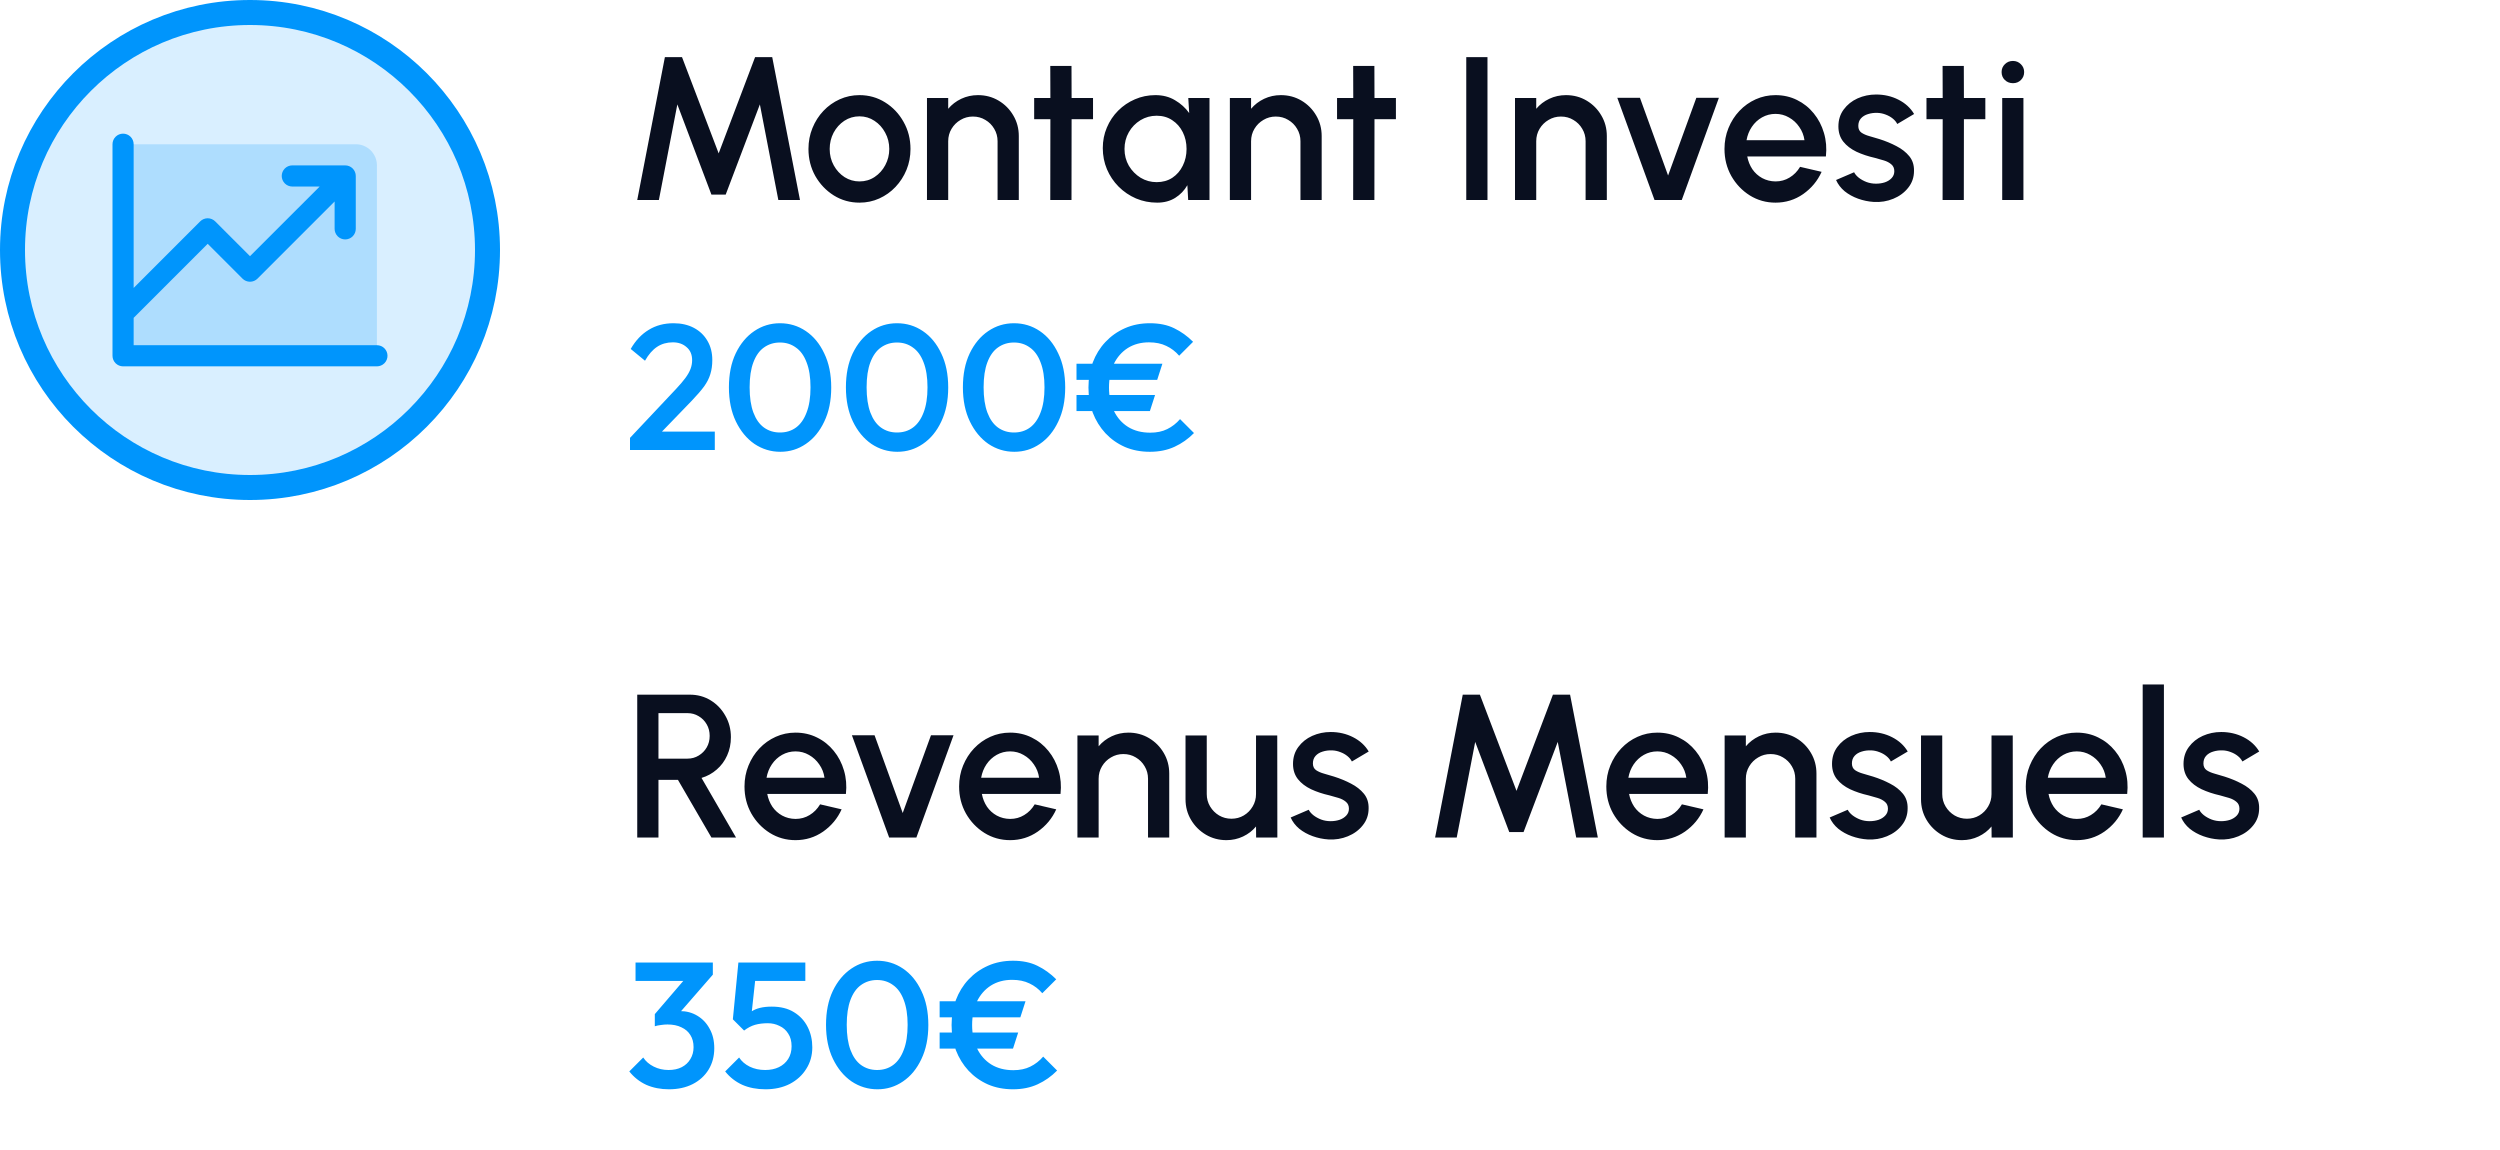
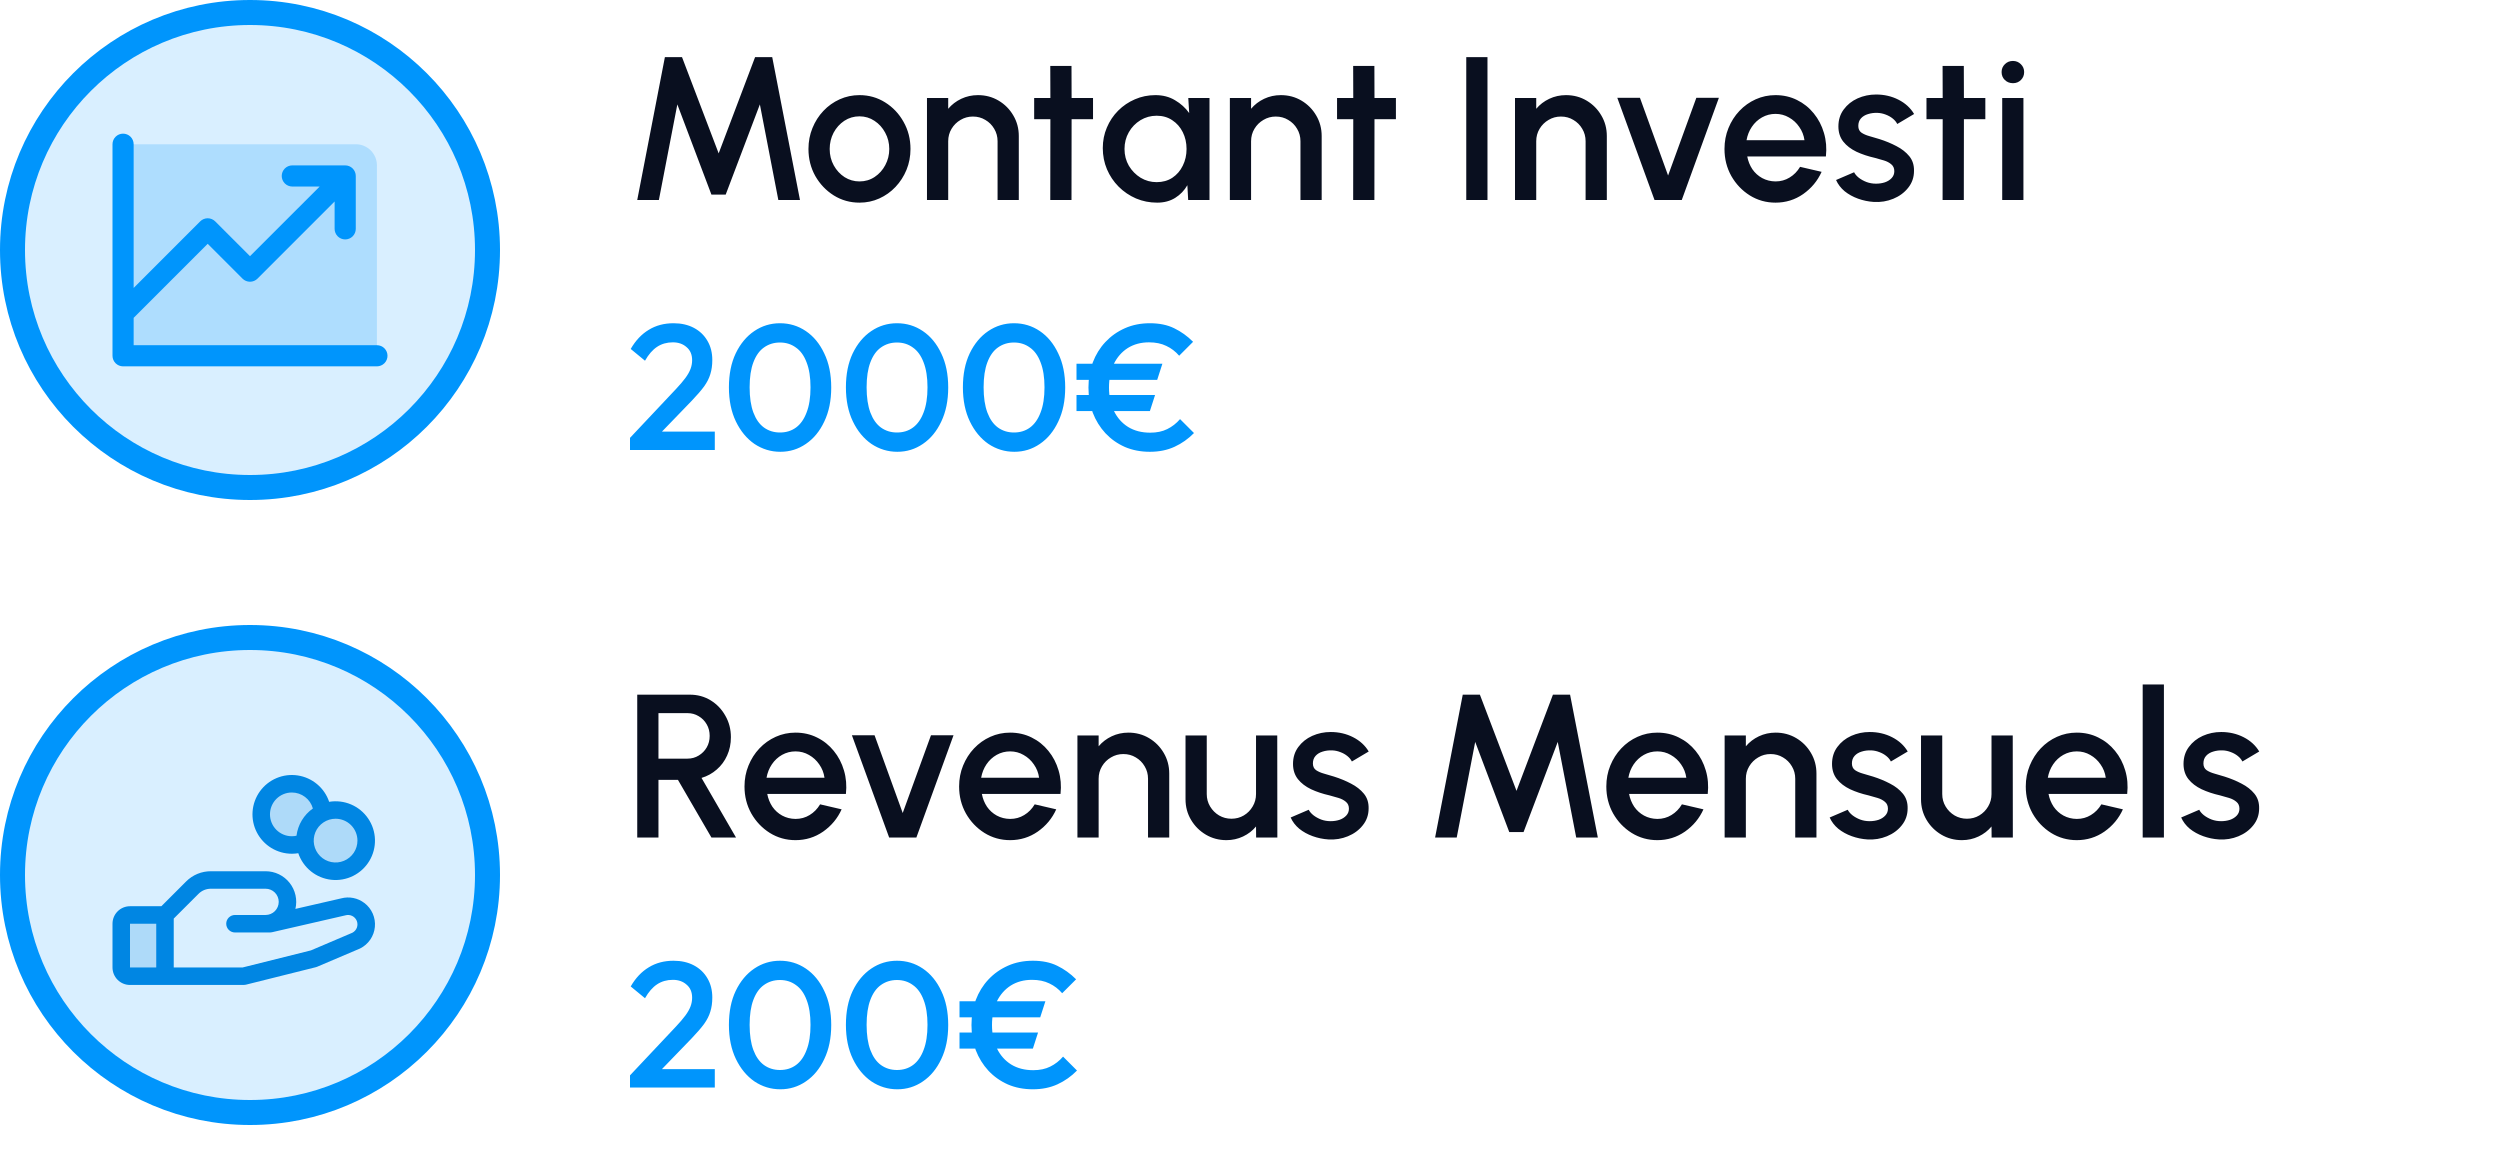
<svg xmlns="http://www.w3.org/2000/svg" width="200" height="92" viewBox="0 0 200 92" fill="none">
  <rect x="1" y="1" width="38" height="38" rx="19" fill="#D9EFFF" />
  <rect x="1" y="1" width="38" height="38" rx="19" stroke="#0095FC" stroke-width="2" />
  <path opacity="0.2" d="M30.154 13.231V28.462H9.846V11.539H28.462C28.91 11.539 29.341 11.717 29.658 12.034C29.976 12.352 30.154 12.782 30.154 13.231Z" fill="#0095FC" />
  <path d="M31 28.462C31 28.686 30.911 28.901 30.752 29.06C30.593 29.219 30.378 29.308 30.154 29.308H9.846C9.622 29.308 9.406 29.219 9.248 29.06C9.089 28.901 9 28.686 9 28.462V11.539C9 11.314 9.089 11.099 9.248 10.94C9.406 10.781 9.622 10.692 9.846 10.692C10.07 10.692 10.286 10.781 10.444 10.94C10.603 11.099 10.692 11.314 10.692 11.539V23.035L16.017 17.709C16.095 17.631 16.189 17.568 16.291 17.526C16.394 17.483 16.504 17.461 16.615 17.461C16.727 17.461 16.837 17.483 16.939 17.526C17.042 17.568 17.135 17.631 17.214 17.709L20 20.496L25.573 14.923H23.385C23.16 14.923 22.945 14.834 22.786 14.675C22.628 14.517 22.538 14.301 22.538 14.077C22.538 13.853 22.628 13.637 22.786 13.479C22.945 13.32 23.16 13.231 23.385 13.231H27.615C27.84 13.231 28.055 13.32 28.214 13.479C28.372 13.637 28.462 13.853 28.462 14.077V18.308C28.462 18.532 28.372 18.747 28.214 18.906C28.055 19.065 27.84 19.154 27.615 19.154C27.391 19.154 27.176 19.065 27.017 18.906C26.858 18.747 26.769 18.532 26.769 18.308V16.119L20.599 22.291C20.52 22.37 20.427 22.432 20.324 22.475C20.221 22.517 20.111 22.539 20 22.539C19.889 22.539 19.779 22.517 19.676 22.475C19.573 22.432 19.48 22.37 19.401 22.291L16.615 19.504L10.692 25.427V27.616H30.154C30.378 27.616 30.593 27.705 30.752 27.863C30.911 28.022 31 28.237 31 28.462Z" fill="#0095FC" />
+   <rect x="1" y="51" width="38" height="38" rx="19" fill="#D9EFFF" />
+   <rect x="1" y="51" width="38" height="38" rx="19" stroke="#0095FC" stroke-width="2" />
+   <path opacity="0.2" d="M10.4 73.198H13.199V78.097H10.4C10.214 78.097 10.036 78.023 9.905 77.892C9.774 77.761 9.7 77.583 9.7 77.397V73.898C9.7 73.712 9.774 73.534 9.905 73.403C10.036 73.272 10.214 73.198 10.4 73.198ZM26.847 64.799C26.483 64.8 26.125 64.881 25.797 65.037C25.773 64.511 25.581 64.007 25.248 63.6C24.916 63.192 24.462 62.902 23.952 62.773C23.442 62.644 22.904 62.682 22.418 62.882C21.931 63.082 21.522 63.434 21.251 63.884C20.98 64.335 20.861 64.861 20.912 65.384C20.963 65.908 21.18 66.401 21.533 66.791C21.886 67.181 22.355 67.447 22.871 67.55C23.387 67.653 23.922 67.587 24.397 67.362C24.419 67.841 24.581 68.303 24.864 68.691C25.146 69.078 25.536 69.375 25.985 69.543C26.434 69.711 26.922 69.744 27.39 69.637C27.858 69.53 28.283 69.288 28.615 68.942C28.946 68.595 29.169 68.159 29.254 67.687C29.34 67.215 29.285 66.728 29.097 66.287C28.909 65.846 28.595 65.47 28.195 65.206C27.795 64.941 27.326 64.8 26.847 64.799Z" fill="#0086E3" />
+   <path d="M29.15 72.241C28.89 72.04 28.587 71.903 28.264 71.839C27.942 71.775 27.609 71.785 27.292 71.871L23.632 72.712C23.717 72.353 23.72 71.978 23.639 71.617C23.559 71.257 23.398 70.918 23.169 70.629C22.94 70.338 22.648 70.104 22.315 69.943C21.982 69.782 21.617 69.699 21.248 69.699H16.868C16.5 69.698 16.136 69.77 15.796 69.91C15.457 70.051 15.148 70.258 14.889 70.518L12.91 72.498H10.4C10.028 72.498 9.672 72.645 9.41 72.908C9.147 73.171 9 73.527 9 73.898V77.397C9 77.768 9.147 78.124 9.41 78.387C9.672 78.65 10.028 78.797 10.4 78.797H19.498C19.555 78.797 19.612 78.79 19.668 78.776L25.267 77.376C25.302 77.368 25.337 77.356 25.371 77.341L28.771 75.894L28.81 75.877C29.137 75.713 29.416 75.47 29.623 75.168C29.83 74.867 29.956 74.518 29.99 74.154C30.025 73.79 29.966 73.424 29.82 73.089C29.673 72.754 29.444 72.463 29.154 72.241H29.15ZM10.4 73.898H12.499V77.397H10.4V73.898ZM28.197 74.616L24.872 76.032L19.411 77.397H13.899V73.487L15.879 71.509C16.008 71.378 16.163 71.275 16.332 71.204C16.502 71.134 16.684 71.098 16.868 71.098H21.248C21.526 71.098 21.793 71.209 21.99 71.406C22.187 71.603 22.298 71.87 22.298 72.148C22.298 72.427 22.187 72.694 21.99 72.891C21.793 73.087 21.526 73.198 21.248 73.198H18.798C18.613 73.198 18.435 73.272 18.303 73.403C18.172 73.534 18.098 73.712 18.098 73.898C18.098 74.083 18.172 74.261 18.303 74.393C18.435 74.524 18.613 74.598 18.798 74.598H21.598C21.65 74.597 21.703 74.592 21.754 74.58L27.616 73.232L27.643 73.225C27.822 73.175 28.013 73.194 28.179 73.276C28.345 73.359 28.475 73.5 28.544 73.673C28.612 73.846 28.614 74.037 28.55 74.212C28.485 74.386 28.358 74.53 28.194 74.616H28.197ZM23.347 68.299C23.52 68.299 23.693 68.285 23.863 68.257C24.055 68.827 24.407 69.33 24.875 69.707C25.344 70.084 25.911 70.318 26.509 70.383C27.107 70.448 27.711 70.34 28.249 70.073C28.788 69.805 29.239 69.389 29.548 68.873C29.858 68.358 30.014 67.764 29.997 67.163C29.98 66.562 29.791 65.978 29.452 65.481C29.114 64.983 28.641 64.593 28.088 64.357C27.535 64.12 26.926 64.047 26.332 64.145C26.148 63.596 25.815 63.108 25.371 62.736C24.927 62.364 24.389 62.121 23.816 62.035C23.243 61.949 22.657 62.022 22.123 62.248C21.589 62.473 21.128 62.841 20.79 63.312C20.452 63.782 20.25 64.337 20.207 64.915C20.163 65.492 20.28 66.071 20.545 66.587C20.809 67.102 21.211 67.535 21.705 67.837C22.2 68.139 22.768 68.299 23.347 68.299ZM28.596 67.249C28.596 67.595 28.494 67.933 28.302 68.221C28.109 68.509 27.836 68.733 27.516 68.865C27.197 68.998 26.845 69.033 26.505 68.965C26.166 68.898 25.854 68.731 25.61 68.486C25.365 68.242 25.198 67.93 25.131 67.59C25.063 67.251 25.098 66.899 25.23 66.579C25.363 66.26 25.587 65.987 25.875 65.794C26.162 65.602 26.501 65.499 26.847 65.499C27.311 65.499 27.756 65.684 28.084 66.012C28.412 66.34 28.596 66.785 28.596 67.249ZM23.347 63.4C23.729 63.4 24.1 63.525 24.404 63.756C24.708 63.986 24.929 64.31 25.031 64.678C24.673 64.93 24.371 65.254 24.145 65.63C23.919 66.005 23.774 66.424 23.719 66.859C23.597 66.885 23.472 66.899 23.347 66.899C22.883 66.899 22.438 66.715 22.11 66.387C21.782 66.058 21.598 65.614 21.598 65.149C21.598 64.685 21.782 64.24 22.11 63.912C22.438 63.584 22.883 63.4 23.347 63.4Z" fill="#0086E3" />
  <path d="M50.979 16L53.191 4.573H54.562L57.493 12.27L60.406 4.573H61.778L63.998 16H62.267L60.79 8.352L58.056 15.567H56.913L54.187 8.352L52.71 16H50.979ZM68.758 16.212C68.007 16.212 67.322 16.019 66.701 15.633C66.087 15.246 65.594 14.729 65.224 14.082C64.86 13.429 64.677 12.708 64.677 11.919C64.677 11.32 64.784 10.763 64.996 10.246C65.208 9.723 65.499 9.266 65.869 8.875C66.245 8.477 66.68 8.167 67.175 7.944C67.67 7.721 68.198 7.61 68.758 7.61C69.509 7.61 70.192 7.803 70.807 8.189C71.427 8.575 71.92 9.095 72.284 9.748C72.654 10.401 72.839 11.125 72.839 11.919C72.839 12.512 72.733 13.067 72.521 13.584C72.309 14.101 72.015 14.558 71.639 14.955C71.269 15.347 70.837 15.655 70.342 15.878C69.852 16.101 69.324 16.212 68.758 16.212ZM68.758 14.514C69.21 14.514 69.615 14.395 69.975 14.155C70.334 13.916 70.617 13.6 70.823 13.209C71.035 12.811 71.142 12.382 71.142 11.919C71.142 11.446 71.033 11.01 70.815 10.613C70.603 10.216 70.317 9.9 69.958 9.666C69.599 9.427 69.199 9.307 68.758 9.307C68.312 9.307 67.907 9.427 67.542 9.666C67.183 9.906 66.897 10.224 66.685 10.621C66.478 11.018 66.375 11.451 66.375 11.919C66.375 12.403 66.484 12.841 66.701 13.233C66.919 13.625 67.208 13.938 67.567 14.172C67.931 14.4 68.329 14.514 68.758 14.514ZM81.504 10.883V16H79.806V11.299C79.806 10.934 79.716 10.602 79.537 10.303C79.362 10.004 79.126 9.767 78.827 9.593C78.533 9.413 78.201 9.324 77.831 9.324C77.472 9.324 77.142 9.413 76.843 9.593C76.544 9.767 76.305 10.004 76.125 10.303C75.945 10.602 75.856 10.934 75.856 11.299V16H74.158V7.838H75.856V8.703C76.139 8.366 76.487 8.099 76.9 7.903C77.314 7.708 77.76 7.61 78.239 7.61C78.843 7.61 79.392 7.756 79.888 8.05C80.383 8.344 80.775 8.739 81.063 9.234C81.357 9.729 81.504 10.278 81.504 10.883ZM87.442 9.536H85.728L85.72 16H84.022L84.031 9.536H82.733V7.838H84.031L84.022 5.275H85.72L85.728 7.838H87.442V9.536ZM95.062 7.838H96.76V16H95.054L94.989 14.816C94.749 15.236 94.426 15.573 94.017 15.829C93.609 16.084 93.128 16.212 92.573 16.212C91.974 16.212 91.411 16.101 90.883 15.878C90.356 15.649 89.89 15.333 89.488 14.931C89.09 14.528 88.78 14.066 88.557 13.543C88.334 13.015 88.223 12.45 88.223 11.846C88.223 11.263 88.331 10.716 88.549 10.205C88.767 9.688 89.069 9.237 89.455 8.85C89.841 8.464 90.287 8.162 90.794 7.944C91.305 7.721 91.852 7.61 92.434 7.61C93.027 7.61 93.55 7.746 94.001 8.018C94.458 8.284 94.836 8.627 95.136 9.046L95.062 7.838ZM92.532 14.572C93.011 14.572 93.43 14.455 93.789 14.221C94.148 13.981 94.426 13.66 94.621 13.258C94.823 12.855 94.924 12.409 94.924 11.919C94.924 11.424 94.823 10.975 94.621 10.572C94.42 10.17 94.14 9.851 93.781 9.617C93.427 9.378 93.011 9.258 92.532 9.258C92.059 9.258 91.626 9.378 91.234 9.617C90.843 9.857 90.532 10.178 90.304 10.581C90.075 10.983 89.961 11.429 89.961 11.919C89.961 12.414 90.078 12.863 90.312 13.266C90.551 13.663 90.864 13.981 91.251 14.221C91.642 14.455 92.07 14.572 92.532 14.572ZM105.734 10.883V16H104.037V11.299C104.037 10.934 103.947 10.602 103.767 10.303C103.593 10.004 103.356 9.767 103.057 9.593C102.763 9.413 102.431 9.324 102.061 9.324C101.702 9.324 101.373 9.413 101.074 9.593C100.775 9.767 100.535 10.004 100.356 10.303C100.176 10.602 100.086 10.934 100.086 11.299V16H98.389V7.838H100.086V8.703C100.369 8.366 100.717 8.099 101.131 7.903C101.545 7.708 101.991 7.61 102.47 7.61C103.074 7.61 103.623 7.756 104.118 8.05C104.613 8.344 105.005 8.739 105.294 9.234C105.587 9.729 105.734 10.278 105.734 10.883ZM111.673 9.536H109.959L109.951 16H108.253L108.261 9.536H106.964V7.838H108.261L108.253 5.275H109.951L109.959 7.838H111.673V9.536ZM117.301 16V4.573H118.998V16H117.301ZM128.546 10.883V16H126.848V11.299C126.848 10.934 126.759 10.602 126.579 10.303C126.405 10.004 126.168 9.767 125.869 9.593C125.575 9.413 125.243 9.324 124.873 9.324C124.514 9.324 124.185 9.413 123.886 9.593C123.586 9.767 123.347 10.004 123.167 10.303C122.988 10.602 122.898 10.934 122.898 11.299V16H121.2V7.838H122.898V8.703C123.181 8.366 123.529 8.099 123.943 7.903C124.356 7.708 124.803 7.61 125.281 7.61C125.885 7.61 126.435 7.756 126.93 8.05C127.425 8.344 127.817 8.739 128.105 9.234C128.399 9.729 128.546 10.278 128.546 10.883ZM134.541 16H132.362L129.383 7.822H131.195L133.447 14.041L135.708 7.822H137.512L134.541 16ZM142.04 16.212C141.289 16.212 140.604 16.019 139.983 15.633C139.368 15.246 138.876 14.729 138.506 14.082C138.141 13.429 137.959 12.708 137.959 11.919C137.959 11.32 138.065 10.763 138.277 10.246C138.49 9.723 138.781 9.266 139.151 8.875C139.526 8.477 139.962 8.167 140.457 7.944C140.952 7.721 141.48 7.61 142.04 7.61C142.666 7.61 143.24 7.74 143.762 8.001C144.285 8.257 144.731 8.613 145.101 9.071C145.471 9.522 145.743 10.044 145.917 10.638C146.091 11.225 146.143 11.851 146.072 12.515H139.779C139.85 12.89 139.986 13.23 140.187 13.535C140.394 13.834 140.655 14.071 140.971 14.245C141.292 14.419 141.648 14.509 142.04 14.514C142.454 14.514 142.829 14.411 143.166 14.204C143.509 13.998 143.789 13.712 144.007 13.347L145.729 13.747C145.403 14.471 144.91 15.064 144.252 15.527C143.594 15.984 142.856 16.212 142.04 16.212ZM139.722 11.217H144.358C144.304 10.825 144.165 10.472 143.942 10.156C143.724 9.835 143.449 9.582 143.117 9.397C142.791 9.207 142.432 9.111 142.04 9.111C141.654 9.111 141.295 9.204 140.963 9.389C140.636 9.574 140.364 9.827 140.147 10.148C139.934 10.463 139.793 10.82 139.722 11.217ZM149.904 16.155C149.474 16.128 149.055 16.041 148.647 15.894C148.239 15.747 147.88 15.548 147.57 15.298C147.265 15.042 147.037 14.743 146.884 14.4L148.329 13.78C148.4 13.927 148.522 14.071 148.696 14.213C148.876 14.354 149.085 14.471 149.325 14.563C149.564 14.651 149.814 14.694 150.076 14.694C150.331 14.694 150.568 14.659 150.786 14.588C151.009 14.512 151.191 14.398 151.333 14.245C151.474 14.093 151.545 13.911 151.545 13.698C151.545 13.459 151.463 13.274 151.3 13.143C151.142 13.007 150.943 12.904 150.704 12.833C150.465 12.762 150.225 12.694 149.986 12.629C149.453 12.509 148.963 12.346 148.517 12.139C148.076 11.927 147.725 11.658 147.464 11.331C147.203 10.999 147.072 10.594 147.072 10.115C147.072 9.593 147.213 9.141 147.496 8.76C147.779 8.374 148.149 8.078 148.606 7.871C149.069 7.664 149.561 7.561 150.084 7.561C150.737 7.561 151.335 7.699 151.879 7.977C152.424 8.254 152.84 8.635 153.128 9.12L151.781 9.919C151.7 9.756 151.577 9.609 151.414 9.479C151.251 9.348 151.066 9.245 150.859 9.168C150.652 9.087 150.437 9.041 150.214 9.03C149.937 9.019 149.678 9.052 149.439 9.128C149.205 9.198 149.017 9.313 148.876 9.47C148.734 9.628 148.664 9.83 148.664 10.075C148.664 10.314 148.748 10.493 148.917 10.613C149.085 10.727 149.297 10.82 149.553 10.891C149.814 10.961 150.081 11.04 150.353 11.127C150.837 11.28 151.292 11.467 151.716 11.691C152.141 11.908 152.483 12.178 152.745 12.498C153.006 12.82 153.131 13.211 153.12 13.674C153.12 14.185 152.965 14.634 152.655 15.021C152.35 15.407 151.953 15.701 151.463 15.902C150.973 16.103 150.454 16.188 149.904 16.155ZM158.827 9.536H157.113L157.105 16H155.407L155.415 9.536H154.118V7.838H155.415L155.407 5.275H157.105L157.113 7.838H158.827V9.536ZM160.177 7.838H161.874V16H160.177V7.838ZM161.042 6.655C160.781 6.655 160.563 6.57 160.389 6.402C160.215 6.233 160.128 6.021 160.128 5.765C160.128 5.515 160.215 5.305 160.389 5.137C160.563 4.962 160.778 4.875 161.034 4.875C161.284 4.875 161.496 4.962 161.67 5.137C161.844 5.305 161.932 5.515 161.932 5.765C161.932 6.021 161.844 6.233 161.67 6.402C161.502 6.57 161.292 6.655 161.042 6.655Z" fill="#090F1F" />
  <path d="M50.4 35.029L54.085 31.115C54.39 30.791 54.637 30.501 54.828 30.244C55.018 29.987 55.156 29.744 55.242 29.515C55.328 29.287 55.37 29.053 55.37 28.816C55.37 28.368 55.223 28.02 54.928 27.773C54.642 27.516 54.276 27.387 53.828 27.387C53.352 27.387 52.933 27.506 52.571 27.744C52.209 27.982 51.885 28.354 51.6 28.858L50.457 27.916C50.847 27.24 51.328 26.73 51.9 26.387C52.471 26.035 53.133 25.859 53.885 25.859C54.504 25.859 55.047 25.983 55.513 26.23C55.98 26.478 56.342 26.825 56.599 27.273C56.856 27.711 56.984 28.22 56.984 28.801C56.984 29.22 56.932 29.596 56.827 29.93C56.732 30.253 56.566 30.582 56.328 30.915C56.09 31.239 55.761 31.62 55.342 32.058L52.514 34.986L50.4 35.029ZM50.4 36V35.029L51.814 34.529H57.184V36H50.4ZM62.427 36.143C61.675 36.143 60.984 35.933 60.356 35.514C59.737 35.086 59.242 34.486 58.87 33.715C58.499 32.943 58.313 32.034 58.313 30.987C58.313 29.939 58.494 29.035 58.856 28.273C59.227 27.501 59.722 26.906 60.341 26.487C60.96 26.068 61.646 25.859 62.398 25.859C63.16 25.859 63.85 26.068 64.469 26.487C65.088 26.906 65.579 27.501 65.94 28.273C66.312 29.035 66.498 29.944 66.498 31.001C66.498 32.048 66.312 32.958 65.94 33.729C65.579 34.5 65.088 35.095 64.469 35.514C63.86 35.933 63.179 36.143 62.427 36.143ZM62.398 34.6C62.893 34.6 63.322 34.467 63.684 34.2C64.046 33.934 64.326 33.534 64.526 33.001C64.736 32.467 64.841 31.796 64.841 30.987C64.841 30.187 64.736 29.52 64.526 28.987C64.326 28.454 64.041 28.058 63.669 27.801C63.307 27.535 62.884 27.401 62.398 27.401C61.913 27.401 61.484 27.535 61.113 27.801C60.751 28.058 60.47 28.454 60.27 28.987C60.07 29.511 59.97 30.177 59.97 30.987C59.97 31.796 60.07 32.467 60.27 33.001C60.47 33.534 60.751 33.934 61.113 34.2C61.484 34.467 61.913 34.6 62.398 34.6ZM71.786 36.143C71.034 36.143 70.344 35.933 69.715 35.514C69.096 35.086 68.601 34.486 68.23 33.715C67.858 32.943 67.673 32.034 67.673 30.987C67.673 29.939 67.853 29.035 68.215 28.273C68.587 27.501 69.082 26.906 69.701 26.487C70.32 26.068 71.005 25.859 71.758 25.859C72.519 25.859 73.21 26.068 73.829 26.487C74.448 26.906 74.938 27.501 75.3 28.273C75.671 29.035 75.857 29.944 75.857 31.001C75.857 32.048 75.671 32.958 75.3 33.729C74.938 34.5 74.448 35.095 73.829 35.514C73.219 35.933 72.538 36.143 71.786 36.143ZM71.758 34.6C72.253 34.6 72.681 34.467 73.043 34.2C73.405 33.934 73.686 33.534 73.886 33.001C74.095 32.467 74.2 31.796 74.2 30.987C74.2 30.187 74.095 29.52 73.886 28.987C73.686 28.454 73.4 28.058 73.029 27.801C72.667 27.535 72.243 27.401 71.758 27.401C71.272 27.401 70.844 27.535 70.472 27.801C70.11 28.058 69.829 28.454 69.629 28.987C69.429 29.511 69.329 30.177 69.329 30.987C69.329 31.796 69.429 32.467 69.629 33.001C69.829 33.534 70.11 33.934 70.472 34.2C70.844 34.467 71.272 34.6 71.758 34.6ZM81.146 36.143C80.393 36.143 79.703 35.933 79.075 35.514C78.456 35.086 77.96 34.486 77.589 33.715C77.218 32.943 77.032 32.034 77.032 30.987C77.032 29.939 77.213 29.035 77.575 28.273C77.946 27.501 78.441 26.906 79.06 26.487C79.679 26.068 80.365 25.859 81.117 25.859C81.879 25.859 82.569 26.068 83.188 26.487C83.807 26.906 84.297 27.501 84.659 28.273C85.031 29.035 85.216 29.944 85.216 31.001C85.216 32.048 85.031 32.958 84.659 33.729C84.297 34.5 83.807 35.095 83.188 35.514C82.579 35.933 81.898 36.143 81.146 36.143ZM81.117 34.6C81.612 34.6 82.041 34.467 82.403 34.2C82.764 33.934 83.045 33.534 83.245 33.001C83.455 32.467 83.56 31.796 83.56 30.987C83.56 30.187 83.455 29.52 83.245 28.987C83.045 28.454 82.76 28.058 82.388 27.801C82.026 27.535 81.603 27.401 81.117 27.401C80.632 27.401 80.203 27.535 79.832 27.801C79.47 28.058 79.189 28.454 78.989 28.987C78.789 29.511 78.689 30.177 78.689 30.987C78.689 31.796 78.789 32.467 78.989 33.001C79.189 33.534 79.47 33.934 79.832 34.2C80.203 34.467 80.632 34.6 81.117 34.6ZM91.991 36.143C91.257 36.143 90.591 36.014 89.991 35.757C89.391 35.491 88.872 35.124 88.434 34.657C87.996 34.181 87.658 33.634 87.42 33.015C87.191 32.386 87.077 31.715 87.077 31.001C87.077 30.287 87.191 29.62 87.42 29.001C87.658 28.373 87.996 27.825 88.434 27.359C88.872 26.892 89.391 26.525 89.991 26.259C90.591 25.992 91.257 25.859 91.991 25.859C92.743 25.859 93.39 25.992 93.933 26.259C94.485 26.525 94.99 26.887 95.447 27.344L94.333 28.458C94.038 28.116 93.695 27.854 93.305 27.673C92.914 27.482 92.453 27.387 91.919 27.387C91.272 27.387 90.705 27.54 90.219 27.844C89.743 28.149 89.372 28.573 89.105 29.115C88.848 29.658 88.72 30.287 88.72 31.001C88.72 31.715 88.853 32.343 89.12 32.886C89.386 33.429 89.762 33.853 90.248 34.157C90.743 34.462 91.334 34.614 92.019 34.614C92.543 34.614 92.995 34.519 93.376 34.329C93.766 34.138 94.109 33.872 94.404 33.529L95.519 34.643C95.061 35.11 94.543 35.476 93.962 35.743C93.381 36.01 92.724 36.143 91.991 36.143ZM86.12 30.387V29.101H92.99L92.576 30.387H86.12ZM86.12 32.886V31.601H92.405L91.991 32.886H86.12Z" fill="#0095FC" />
  <path d="M50.979 67V55.573H55.183C55.803 55.573 56.361 55.726 56.856 56.03C57.351 56.335 57.743 56.746 58.031 57.263C58.325 57.774 58.472 58.346 58.472 58.977C58.472 59.51 58.371 59.997 58.17 60.438C57.974 60.879 57.697 61.254 57.337 61.564C56.984 61.874 56.578 62.097 56.121 62.233L58.88 67H56.913L54.236 62.389H52.677V67H50.979ZM52.677 60.691H55.003C55.33 60.691 55.626 60.609 55.893 60.446C56.165 60.283 56.38 60.065 56.538 59.793C56.696 59.521 56.774 59.214 56.774 58.871C56.774 58.528 56.696 58.221 56.538 57.949C56.38 57.671 56.165 57.453 55.893 57.295C55.626 57.132 55.33 57.051 55.003 57.051H52.677V60.691ZM63.641 67.212C62.89 67.212 62.205 67.019 61.584 66.633C60.969 66.246 60.477 65.73 60.107 65.082C59.742 64.429 59.56 63.708 59.56 62.919C59.56 62.321 59.666 61.763 59.879 61.246C60.091 60.724 60.382 60.266 60.752 59.875C61.127 59.477 61.563 59.167 62.058 58.944C62.553 58.721 63.081 58.61 63.641 58.61C64.267 58.61 64.841 58.74 65.363 59.001C65.886 59.257 66.332 59.614 66.702 60.071C67.072 60.522 67.344 61.044 67.518 61.638C67.692 62.225 67.744 62.851 67.673 63.515H61.38C61.451 63.89 61.587 64.23 61.788 64.535C61.995 64.834 62.256 65.071 62.572 65.245C62.893 65.419 63.249 65.509 63.641 65.514C64.055 65.514 64.43 65.411 64.768 65.204C65.11 64.998 65.391 64.712 65.608 64.347L67.33 64.747C67.004 65.471 66.511 66.064 65.853 66.527C65.195 66.984 64.457 67.212 63.641 67.212ZM61.323 62.217H65.959C65.905 61.825 65.766 61.472 65.543 61.156C65.325 60.835 65.05 60.582 64.719 60.397C64.392 60.207 64.033 60.111 63.641 60.111C63.255 60.111 62.896 60.204 62.564 60.389C62.237 60.574 61.965 60.827 61.748 61.148C61.535 61.464 61.394 61.82 61.323 62.217ZM73.311 67H71.132L68.153 58.822H69.965L72.217 65.041L74.478 58.822H76.282L73.311 67ZM80.81 67.212C80.059 67.212 79.373 67.019 78.753 66.633C78.138 66.246 77.646 65.73 77.276 65.082C76.911 64.429 76.729 63.708 76.729 62.919C76.729 62.321 76.835 61.763 77.047 61.246C77.26 60.724 77.551 60.266 77.921 59.875C78.296 59.477 78.731 59.167 79.227 58.944C79.722 58.721 80.249 58.61 80.81 58.61C81.436 58.61 82.01 58.74 82.532 59.001C83.054 59.257 83.501 59.614 83.871 60.071C84.241 60.522 84.513 61.044 84.687 61.638C84.861 62.225 84.913 62.851 84.842 63.515H78.549C78.62 63.89 78.756 64.23 78.957 64.535C79.164 64.834 79.425 65.071 79.741 65.245C80.062 65.419 80.418 65.509 80.81 65.514C81.223 65.514 81.599 65.411 81.936 65.204C82.279 64.998 82.559 64.712 82.777 64.347L84.499 64.747C84.173 65.471 83.68 66.064 83.022 66.527C82.363 66.984 81.626 67.212 80.81 67.212ZM78.492 62.217H83.128C83.073 61.825 82.935 61.472 82.712 61.156C82.494 60.835 82.219 60.582 81.887 60.397C81.561 60.207 81.202 60.111 80.81 60.111C80.424 60.111 80.064 60.204 79.733 60.389C79.406 60.574 79.134 60.827 78.916 61.148C78.704 61.464 78.563 61.82 78.492 62.217ZM93.539 61.883V67H91.842V62.299C91.842 61.934 91.752 61.602 91.572 61.303C91.398 61.004 91.161 60.767 90.862 60.593C90.568 60.413 90.236 60.324 89.866 60.324C89.507 60.324 89.178 60.413 88.879 60.593C88.579 60.767 88.34 61.004 88.161 61.303C87.981 61.602 87.891 61.934 87.891 62.299V67H86.194V58.838H87.891V59.703C88.174 59.366 88.522 59.099 88.936 58.903C89.35 58.708 89.796 58.61 90.275 58.61C90.879 58.61 91.428 58.757 91.923 59.05C92.418 59.344 92.81 59.739 93.099 60.234C93.392 60.729 93.539 61.279 93.539 61.883ZM94.842 63.939V58.838H96.54V63.523C96.54 63.888 96.629 64.219 96.809 64.519C96.989 64.818 97.228 65.058 97.527 65.237C97.826 65.411 98.156 65.498 98.515 65.498C98.879 65.498 99.209 65.411 99.502 65.237C99.802 65.058 100.038 64.818 100.213 64.519C100.392 64.219 100.482 63.888 100.482 63.523V58.838H102.18L102.188 67H100.49L100.482 66.118C100.204 66.456 99.859 66.722 99.445 66.918C99.032 67.114 98.588 67.212 98.115 67.212C97.511 67.212 96.961 67.065 96.466 66.772C95.971 66.478 95.577 66.083 95.283 65.588C94.989 65.093 94.842 64.543 94.842 63.939ZM106.273 67.155C105.843 67.128 105.424 67.041 105.016 66.894C104.608 66.747 104.249 66.548 103.939 66.298C103.634 66.042 103.406 65.743 103.253 65.4L104.698 64.78C104.769 64.927 104.891 65.071 105.065 65.213C105.245 65.354 105.454 65.471 105.694 65.564C105.933 65.651 106.183 65.694 106.445 65.694C106.7 65.694 106.937 65.659 107.155 65.588C107.378 65.512 107.56 65.397 107.701 65.245C107.843 65.093 107.914 64.911 107.914 64.698C107.914 64.459 107.832 64.274 107.669 64.143C107.511 64.007 107.312 63.904 107.073 63.833C106.834 63.762 106.594 63.694 106.355 63.629C105.821 63.509 105.332 63.346 104.886 63.139C104.445 62.927 104.094 62.658 103.833 62.331C103.572 61.999 103.441 61.594 103.441 61.115C103.441 60.593 103.582 60.141 103.865 59.76C104.148 59.374 104.518 59.078 104.975 58.871C105.438 58.664 105.93 58.561 106.453 58.561C107.106 58.561 107.704 58.699 108.248 58.977C108.792 59.254 109.209 59.635 109.497 60.12L108.15 60.919C108.069 60.756 107.946 60.609 107.783 60.479C107.62 60.348 107.435 60.245 107.228 60.169C107.021 60.087 106.806 60.041 106.583 60.03C106.306 60.019 106.047 60.051 105.808 60.128C105.574 60.198 105.386 60.313 105.245 60.471C105.103 60.628 105.032 60.83 105.032 61.075C105.032 61.314 105.117 61.493 105.286 61.613C105.454 61.727 105.666 61.82 105.922 61.891C106.183 61.961 106.45 62.04 106.722 62.127C107.206 62.28 107.661 62.467 108.085 62.691C108.509 62.908 108.852 63.178 109.113 63.498C109.375 63.82 109.5 64.211 109.489 64.674C109.489 65.185 109.334 65.634 109.024 66.021C108.719 66.407 108.322 66.701 107.832 66.902C107.342 67.103 106.823 67.188 106.273 67.155ZM114.808 67L117.02 55.573H118.391L121.321 63.27L124.235 55.573H125.606L127.826 67H126.096L124.619 59.352L121.884 66.567H120.742L118.016 59.352L116.538 67H114.808ZM132.587 67.212C131.836 67.212 131.15 67.019 130.53 66.633C129.915 66.246 129.423 65.73 129.053 65.082C128.688 64.429 128.506 63.708 128.506 62.919C128.506 62.321 128.612 61.763 128.824 61.246C129.037 60.724 129.328 60.266 129.698 59.875C130.073 59.477 130.508 59.167 131.004 58.944C131.499 58.721 132.026 58.61 132.587 58.61C133.213 58.61 133.787 58.74 134.309 59.001C134.831 59.257 135.278 59.614 135.648 60.071C136.018 60.522 136.29 61.044 136.464 61.638C136.638 62.225 136.69 62.851 136.619 63.515H130.326C130.397 63.89 130.533 64.23 130.734 64.535C130.941 64.834 131.202 65.071 131.518 65.245C131.839 65.419 132.195 65.509 132.587 65.514C133 65.514 133.376 65.411 133.713 65.204C134.056 64.998 134.336 64.712 134.554 64.347L136.276 64.747C135.95 65.471 135.457 66.064 134.799 66.527C134.14 66.984 133.403 67.212 132.587 67.212ZM130.269 62.217H134.905C134.851 61.825 134.712 61.472 134.489 61.156C134.271 60.835 133.996 60.582 133.664 60.397C133.338 60.207 132.979 60.111 132.587 60.111C132.201 60.111 131.841 60.204 131.51 60.389C131.183 60.574 130.911 60.827 130.693 61.148C130.481 61.464 130.34 61.82 130.269 62.217ZM145.316 61.883V67H143.619V62.299C143.619 61.934 143.529 61.602 143.349 61.303C143.175 61.004 142.938 60.767 142.639 60.593C142.345 60.413 142.013 60.324 141.643 60.324C141.284 60.324 140.955 60.413 140.656 60.593C140.357 60.767 140.117 61.004 139.938 61.303C139.758 61.602 139.668 61.934 139.668 62.299V67H137.971V58.838H139.668V59.703C139.951 59.366 140.299 59.099 140.713 58.903C141.127 58.708 141.573 58.61 142.052 58.61C142.656 58.61 143.205 58.757 143.7 59.05C144.195 59.344 144.587 59.739 144.876 60.234C145.169 60.729 145.316 61.279 145.316 61.883ZM149.394 67.155C148.964 67.128 148.545 67.041 148.137 66.894C147.729 66.747 147.37 66.548 147.06 66.298C146.755 66.042 146.527 65.743 146.374 65.4L147.819 64.78C147.89 64.927 148.012 65.071 148.186 65.213C148.366 65.354 148.575 65.471 148.815 65.564C149.054 65.651 149.304 65.694 149.565 65.694C149.821 65.694 150.058 65.659 150.276 65.588C150.499 65.512 150.681 65.397 150.822 65.245C150.964 65.093 151.035 64.911 151.035 64.698C151.035 64.459 150.953 64.274 150.79 64.143C150.632 64.007 150.433 63.904 150.194 63.833C149.955 63.762 149.715 63.694 149.476 63.629C148.942 63.509 148.453 63.346 148.007 63.139C147.566 62.927 147.215 62.658 146.954 62.331C146.692 61.999 146.562 61.594 146.562 61.115C146.562 60.593 146.703 60.141 146.986 59.76C147.269 59.374 147.639 59.078 148.096 58.871C148.559 58.664 149.051 58.561 149.574 58.561C150.227 58.561 150.825 58.699 151.369 58.977C151.913 59.254 152.33 59.635 152.618 60.12L151.271 60.919C151.19 60.756 151.067 60.609 150.904 60.479C150.741 60.348 150.556 60.245 150.349 60.169C150.142 60.087 149.927 60.041 149.704 60.03C149.427 60.019 149.168 60.051 148.929 60.128C148.695 60.198 148.507 60.313 148.366 60.471C148.224 60.628 148.153 60.83 148.153 61.075C148.153 61.314 148.238 61.493 148.406 61.613C148.575 61.727 148.787 61.82 149.043 61.891C149.304 61.961 149.571 62.04 149.843 62.127C150.327 62.28 150.782 62.467 151.206 62.691C151.63 62.908 151.973 63.178 152.234 63.498C152.496 63.82 152.621 64.211 152.61 64.674C152.61 65.185 152.455 65.634 152.145 66.021C151.84 66.407 151.443 66.701 150.953 66.902C150.463 67.103 149.944 67.188 149.394 67.155ZM153.681 63.939V58.838H155.379V63.523C155.379 63.888 155.468 64.219 155.648 64.519C155.828 64.818 156.067 65.058 156.366 65.237C156.666 65.411 156.995 65.498 157.354 65.498C157.718 65.498 158.048 65.411 158.341 65.237C158.641 65.058 158.877 64.818 159.052 64.519C159.231 64.219 159.321 63.888 159.321 63.523V58.838H161.019L161.027 67H159.329L159.321 66.118C159.043 66.456 158.698 66.722 158.284 66.918C157.871 67.114 157.427 67.212 156.954 67.212C156.35 67.212 155.8 67.065 155.305 66.772C154.81 66.478 154.416 66.083 154.122 65.588C153.828 65.093 153.681 64.543 153.681 63.939ZM166.143 67.212C165.392 67.212 164.707 67.019 164.086 66.633C163.472 66.246 162.979 65.73 162.609 65.082C162.245 64.429 162.062 63.708 162.062 62.919C162.062 62.321 162.168 61.763 162.381 61.246C162.593 60.724 162.884 60.266 163.254 59.875C163.629 59.477 164.065 59.167 164.56 58.944C165.055 58.721 165.583 58.61 166.143 58.61C166.769 58.61 167.343 58.74 167.865 59.001C168.388 59.257 168.834 59.614 169.204 60.071C169.574 60.522 169.846 61.044 170.02 61.638C170.194 62.225 170.246 62.851 170.175 63.515H163.882C163.953 63.89 164.089 64.23 164.29 64.535C164.497 64.834 164.758 65.071 165.074 65.245C165.395 65.419 165.751 65.509 166.143 65.514C166.557 65.514 166.932 65.411 167.27 65.204C167.612 64.998 167.893 64.712 168.11 64.347L169.832 64.747C169.506 65.471 169.013 66.064 168.355 66.527C167.697 66.984 166.959 67.212 166.143 67.212ZM163.825 62.217H168.461C168.407 61.825 168.268 61.472 168.045 61.156C167.827 60.835 167.552 60.582 167.221 60.397C166.894 60.207 166.535 60.111 166.143 60.111C165.757 60.111 165.398 60.204 165.066 60.389C164.739 60.574 164.467 60.827 164.25 61.148C164.037 61.464 163.896 61.82 163.825 62.217ZM171.415 67V54.757H173.113V67H171.415ZM177.514 67.155C177.085 67.128 176.666 67.041 176.257 66.894C175.849 66.747 175.49 66.548 175.18 66.298C174.875 66.042 174.647 65.743 174.494 65.4L175.939 64.78C176.01 64.927 176.132 65.071 176.306 65.213C176.486 65.354 176.695 65.471 176.935 65.564C177.174 65.651 177.425 65.694 177.686 65.694C177.942 65.694 178.178 65.659 178.396 65.588C178.619 65.512 178.801 65.397 178.943 65.245C179.084 65.093 179.155 64.911 179.155 64.698C179.155 64.459 179.073 64.274 178.91 64.143C178.752 64.007 178.554 63.904 178.314 63.833C178.075 63.762 177.835 63.694 177.596 63.629C177.063 63.509 176.573 63.346 176.127 63.139C175.686 62.927 175.335 62.658 175.074 62.331C174.813 61.999 174.682 61.594 174.682 61.115C174.682 60.593 174.824 60.141 175.107 59.76C175.39 59.374 175.76 59.078 176.217 58.871C176.679 58.664 177.172 58.561 177.694 58.561C178.347 58.561 178.945 58.699 179.49 58.977C180.034 59.254 180.45 59.635 180.738 60.12L179.392 60.919C179.31 60.756 179.188 60.609 179.024 60.479C178.861 60.348 178.676 60.245 178.469 60.169C178.263 60.087 178.048 60.041 177.825 60.03C177.547 60.019 177.289 60.051 177.049 60.128C176.815 60.198 176.627 60.313 176.486 60.471C176.344 60.628 176.274 60.83 176.274 61.075C176.274 61.314 176.358 61.493 176.527 61.613C176.695 61.727 176.908 61.82 177.163 61.891C177.425 61.961 177.691 62.04 177.963 62.127C178.448 62.28 178.902 62.467 179.326 62.691C179.751 62.908 180.094 63.178 180.355 63.498C180.616 63.82 180.741 64.211 180.73 64.674C180.73 65.185 180.575 65.634 180.265 66.021C179.96 66.407 179.563 66.701 179.073 66.902C178.584 67.103 178.064 67.188 177.514 67.155Z" fill="#090F1F" />
-   <path d="M53.514 87.143C52.847 87.143 52.242 87.024 51.7 86.786C51.166 86.538 50.714 86.181 50.343 85.715L51.457 84.6C51.657 84.905 51.938 85.148 52.3 85.329C52.661 85.51 53.057 85.6 53.485 85.6C53.895 85.6 54.247 85.524 54.542 85.372C54.837 85.219 55.066 85.005 55.228 84.729C55.399 84.453 55.485 84.134 55.485 83.772C55.485 83.391 55.399 83.067 55.228 82.801C55.066 82.534 54.828 82.329 54.514 82.186C54.209 82.034 53.837 81.958 53.399 81.958C53.228 81.958 53.052 81.972 52.871 82.001C52.69 82.02 52.528 82.053 52.385 82.101L53.114 81.158C53.314 81.082 53.523 81.02 53.742 80.972C53.971 80.915 54.19 80.887 54.399 80.887C54.913 80.887 55.375 81.01 55.785 81.258C56.204 81.506 56.532 81.853 56.77 82.301C57.018 82.739 57.142 83.258 57.142 83.858C57.142 84.505 56.989 85.076 56.685 85.572C56.38 86.067 55.956 86.453 55.413 86.729C54.871 87.005 54.237 87.143 53.514 87.143ZM52.385 82.101V81.13L55.056 78.016L57.027 77.973L54.242 81.172L52.385 82.101ZM50.843 78.473V77.002H57.027V77.973L55.613 78.473H50.843ZM61.242 87.143C60.546 87.143 59.928 87.024 59.385 86.786C58.842 86.538 58.385 86.181 58.014 85.715L59.128 84.6C59.328 84.905 59.608 85.148 59.97 85.329C60.342 85.51 60.756 85.6 61.213 85.6C61.632 85.6 61.998 85.524 62.313 85.372C62.627 85.219 62.875 85 63.056 84.715C63.236 84.429 63.327 84.091 63.327 83.701C63.327 83.291 63.236 82.953 63.056 82.686C62.884 82.41 62.651 82.206 62.356 82.072C62.07 81.929 61.761 81.858 61.427 81.858C61.046 81.858 60.703 81.901 60.399 81.987C60.104 82.072 59.813 82.225 59.528 82.444L59.57 81.415C59.723 81.215 59.899 81.053 60.099 80.93C60.299 80.796 60.532 80.696 60.799 80.63C61.065 80.563 61.38 80.53 61.741 80.53C62.446 80.53 63.036 80.677 63.513 80.972C63.998 81.268 64.365 81.663 64.612 82.158C64.86 82.644 64.984 83.186 64.984 83.786C64.984 84.434 64.822 85.01 64.498 85.514C64.184 86.019 63.746 86.419 63.184 86.714C62.622 87 61.975 87.143 61.242 87.143ZM59.528 82.444L58.628 81.544L59.071 77.002H60.57L60.056 81.73L59.528 82.444ZM59.356 78.473L59.071 77.002H64.427V78.473H59.356ZM70.196 87.143C69.444 87.143 68.753 86.933 68.125 86.514C67.506 86.086 67.011 85.486 66.639 84.715C66.268 83.943 66.082 83.034 66.082 81.987C66.082 80.939 66.263 80.034 66.625 79.273C66.997 78.501 67.492 77.906 68.111 77.487C68.73 77.068 69.415 76.859 70.168 76.859C70.929 76.859 71.62 77.068 72.239 77.487C72.858 77.906 73.348 78.501 73.71 79.273C74.081 80.034 74.267 80.944 74.267 82.001C74.267 83.048 74.081 83.958 73.71 84.729C73.348 85.5 72.858 86.095 72.239 86.514C71.629 86.933 70.948 87.143 70.196 87.143ZM70.168 85.6C70.663 85.6 71.091 85.467 71.453 85.2C71.815 84.934 72.096 84.534 72.296 84.001C72.505 83.467 72.61 82.796 72.61 81.987C72.61 81.187 72.505 80.52 72.296 79.987C72.096 79.454 71.81 79.058 71.439 78.801C71.077 78.535 70.653 78.401 70.168 78.401C69.682 78.401 69.253 78.535 68.882 78.801C68.52 79.058 68.239 79.454 68.039 79.987C67.839 80.511 67.739 81.177 67.739 81.987C67.739 82.796 67.839 83.467 68.039 84.001C68.239 84.534 68.52 84.934 68.882 85.2C69.253 85.467 69.682 85.6 70.168 85.6ZM81.041 87.143C80.308 87.143 79.641 87.014 79.041 86.757C78.441 86.491 77.922 86.124 77.484 85.657C77.046 85.181 76.708 84.634 76.47 84.015C76.242 83.386 76.127 82.715 76.127 82.001C76.127 81.287 76.242 80.62 76.47 80.001C76.708 79.373 77.046 78.825 77.484 78.359C77.922 77.892 78.441 77.525 79.041 77.259C79.641 76.992 80.308 76.859 81.041 76.859C81.793 76.859 82.441 76.992 82.984 77.259C83.536 77.525 84.04 77.887 84.498 78.344L83.383 79.458C83.088 79.116 82.746 78.854 82.355 78.673C81.965 78.482 81.503 78.387 80.97 78.387C80.322 78.387 79.755 78.54 79.27 78.844C78.794 79.149 78.422 79.573 78.156 80.115C77.899 80.658 77.77 81.287 77.77 82.001C77.77 82.715 77.903 83.344 78.17 83.886C78.437 84.429 78.813 84.853 79.298 85.157C79.794 85.462 80.384 85.615 81.07 85.615C81.593 85.615 82.046 85.519 82.427 85.329C82.817 85.138 83.16 84.872 83.455 84.529L84.569 85.643C84.112 86.11 83.593 86.476 83.012 86.743C82.431 87.01 81.774 87.143 81.041 87.143ZM75.171 81.387V80.101H82.041L81.627 81.387H75.171ZM75.171 83.886V82.601H81.455L81.041 83.886H75.171Z" fill="#0095FC" />
+   <path d="M50.4 86.029L54.085 82.115C54.39 81.791 54.637 81.501 54.828 81.244C55.018 80.987 55.156 80.744 55.242 80.515C55.328 80.287 55.37 80.053 55.37 79.816C55.37 79.368 55.223 79.02 54.928 78.773C54.642 78.516 54.276 78.387 53.828 78.387C53.352 78.387 52.933 78.506 52.571 78.744C52.209 78.982 51.885 79.354 51.6 79.858L50.457 78.916C50.847 78.24 51.328 77.73 51.9 77.387C52.471 77.035 53.133 76.859 53.885 76.859C54.504 76.859 55.047 76.983 55.513 77.23C55.98 77.478 56.342 77.825 56.599 78.273C56.856 78.711 56.984 79.22 56.984 79.801C56.984 80.22 56.932 80.596 56.827 80.93C56.732 81.253 56.566 81.582 56.328 81.915C56.09 82.239 55.761 82.62 55.342 83.058L52.514 85.986L50.4 86.029ZM50.4 87V86.029L51.814 85.529H57.184V87H50.4ZM62.427 87.143C61.675 87.143 60.984 86.933 60.356 86.514C59.737 86.086 59.242 85.486 58.87 84.715C58.499 83.943 58.313 83.034 58.313 81.987C58.313 80.939 58.494 80.034 58.856 79.273C59.227 78.501 59.722 77.906 60.341 77.487C60.96 77.068 61.646 76.859 62.398 76.859C63.16 76.859 63.85 77.068 64.469 77.487C65.088 77.906 65.579 78.501 65.94 79.273C66.312 80.034 66.498 80.944 66.498 82.001C66.498 83.048 66.312 83.958 65.94 84.729C65.579 85.5 65.088 86.095 64.469 86.514C63.86 86.933 63.179 87.143 62.427 87.143ZM62.398 85.6C62.893 85.6 63.322 85.467 63.684 85.2C64.046 84.934 64.326 84.534 64.526 84.001C64.736 83.467 64.841 82.796 64.841 81.987C64.841 81.187 64.736 80.52 64.526 79.987C64.326 79.454 64.041 79.058 63.669 78.801C63.307 78.535 62.884 78.401 62.398 78.401C61.913 78.401 61.484 78.535 61.113 78.801C60.751 79.058 60.47 79.454 60.27 79.987C60.07 80.511 59.97 81.177 59.97 81.987C59.97 82.796 60.07 83.467 60.27 84.001C60.47 84.534 60.751 84.934 61.113 85.2C61.484 85.467 61.913 85.6 62.398 85.6ZM71.786 87.143C71.034 87.143 70.344 86.933 69.715 86.514C69.096 86.086 68.601 85.486 68.23 84.715C67.858 83.943 67.673 83.034 67.673 81.987C67.673 80.939 67.853 80.034 68.215 79.273C68.587 78.501 69.082 77.906 69.701 77.487C70.32 77.068 71.005 76.859 71.758 76.859C72.519 76.859 73.21 77.068 73.829 77.487C74.448 77.906 74.938 78.501 75.3 79.273C75.671 80.034 75.857 80.944 75.857 82.001C75.857 83.048 75.671 83.958 75.3 84.729C74.938 85.5 74.448 86.095 73.829 86.514C73.219 86.933 72.538 87.143 71.786 87.143ZM71.758 85.6C72.253 85.6 72.681 85.467 73.043 85.2C73.405 84.934 73.686 84.534 73.886 84.001C74.095 83.467 74.2 82.796 74.2 81.987C74.2 81.187 74.095 80.52 73.886 79.987C73.686 79.454 73.4 79.058 73.029 78.801C72.667 78.535 72.243 78.401 71.758 78.401C71.272 78.401 70.844 78.535 70.472 78.801C70.11 79.058 69.829 79.454 69.629 79.987C69.429 80.511 69.329 81.177 69.329 81.987C69.329 82.796 69.429 83.467 69.629 84.001C69.829 84.534 70.11 84.934 70.472 85.2C70.844 85.467 71.272 85.6 71.758 85.6ZM82.631 87.143C81.898 87.143 81.231 87.014 80.632 86.757C80.032 86.491 79.513 86.124 79.075 85.657C78.637 85.181 78.299 84.634 78.061 84.015C77.832 83.386 77.718 82.715 77.718 82.001C77.718 81.287 77.832 80.62 78.061 80.001C78.299 79.373 78.637 78.825 79.075 78.359C79.513 77.892 80.032 77.525 80.632 77.259C81.231 76.992 81.898 76.859 82.631 76.859C83.383 76.859 84.031 76.992 84.574 77.259C85.126 77.525 85.631 77.887 86.088 78.344L84.974 79.458C84.678 79.116 84.336 78.854 83.945 78.673C83.555 78.482 83.093 78.387 82.56 78.387C81.912 78.387 81.346 78.54 80.86 78.844C80.384 79.149 80.013 79.573 79.746 80.115C79.489 80.658 79.36 81.287 79.36 82.001C79.36 82.715 79.494 83.344 79.76 83.886C80.027 84.429 80.403 84.853 80.889 85.157C81.384 85.462 81.974 85.615 82.66 85.615C83.183 85.615 83.636 85.519 84.017 85.329C84.407 85.138 84.75 84.872 85.045 84.529L86.159 85.643C85.702 86.11 85.183 86.476 84.602 86.743C84.021 87.01 83.364 87.143 82.631 87.143ZM76.761 81.387V80.101H83.631L83.217 81.387H76.761ZM76.761 83.886V82.601H83.045L82.631 83.886H76.761Z" fill="#0095FC" />
</svg>
